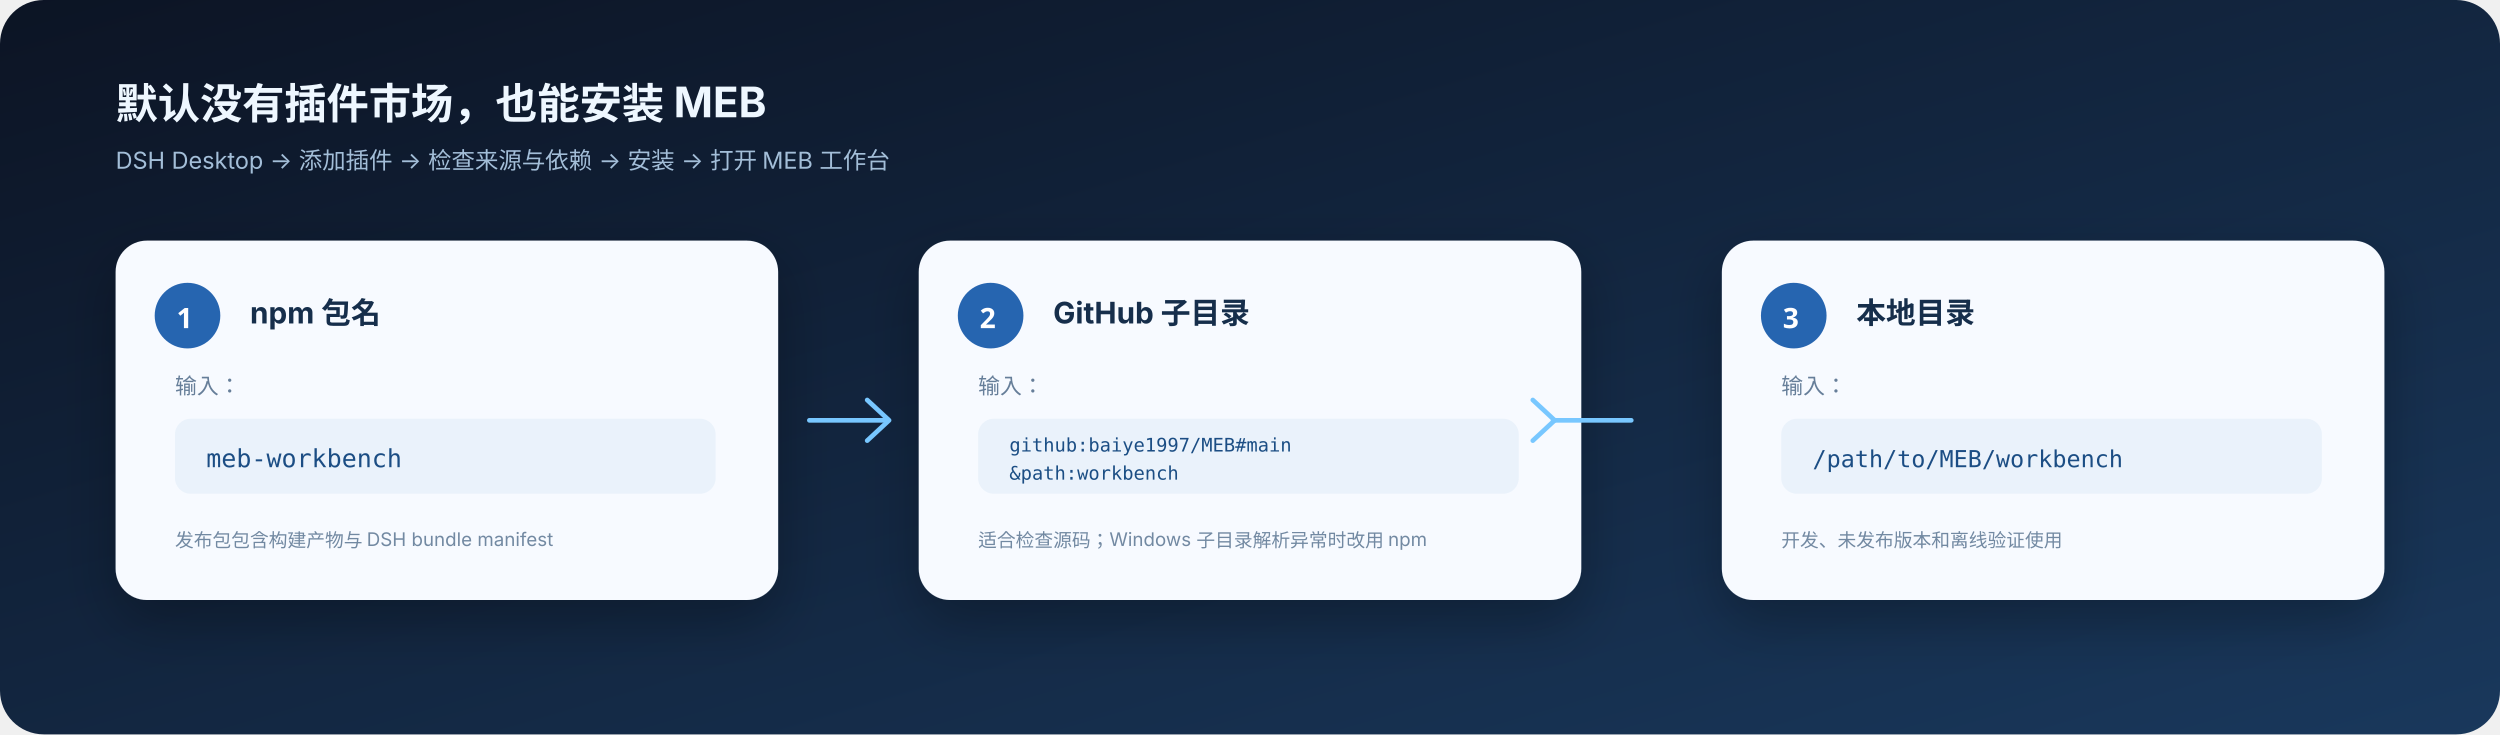
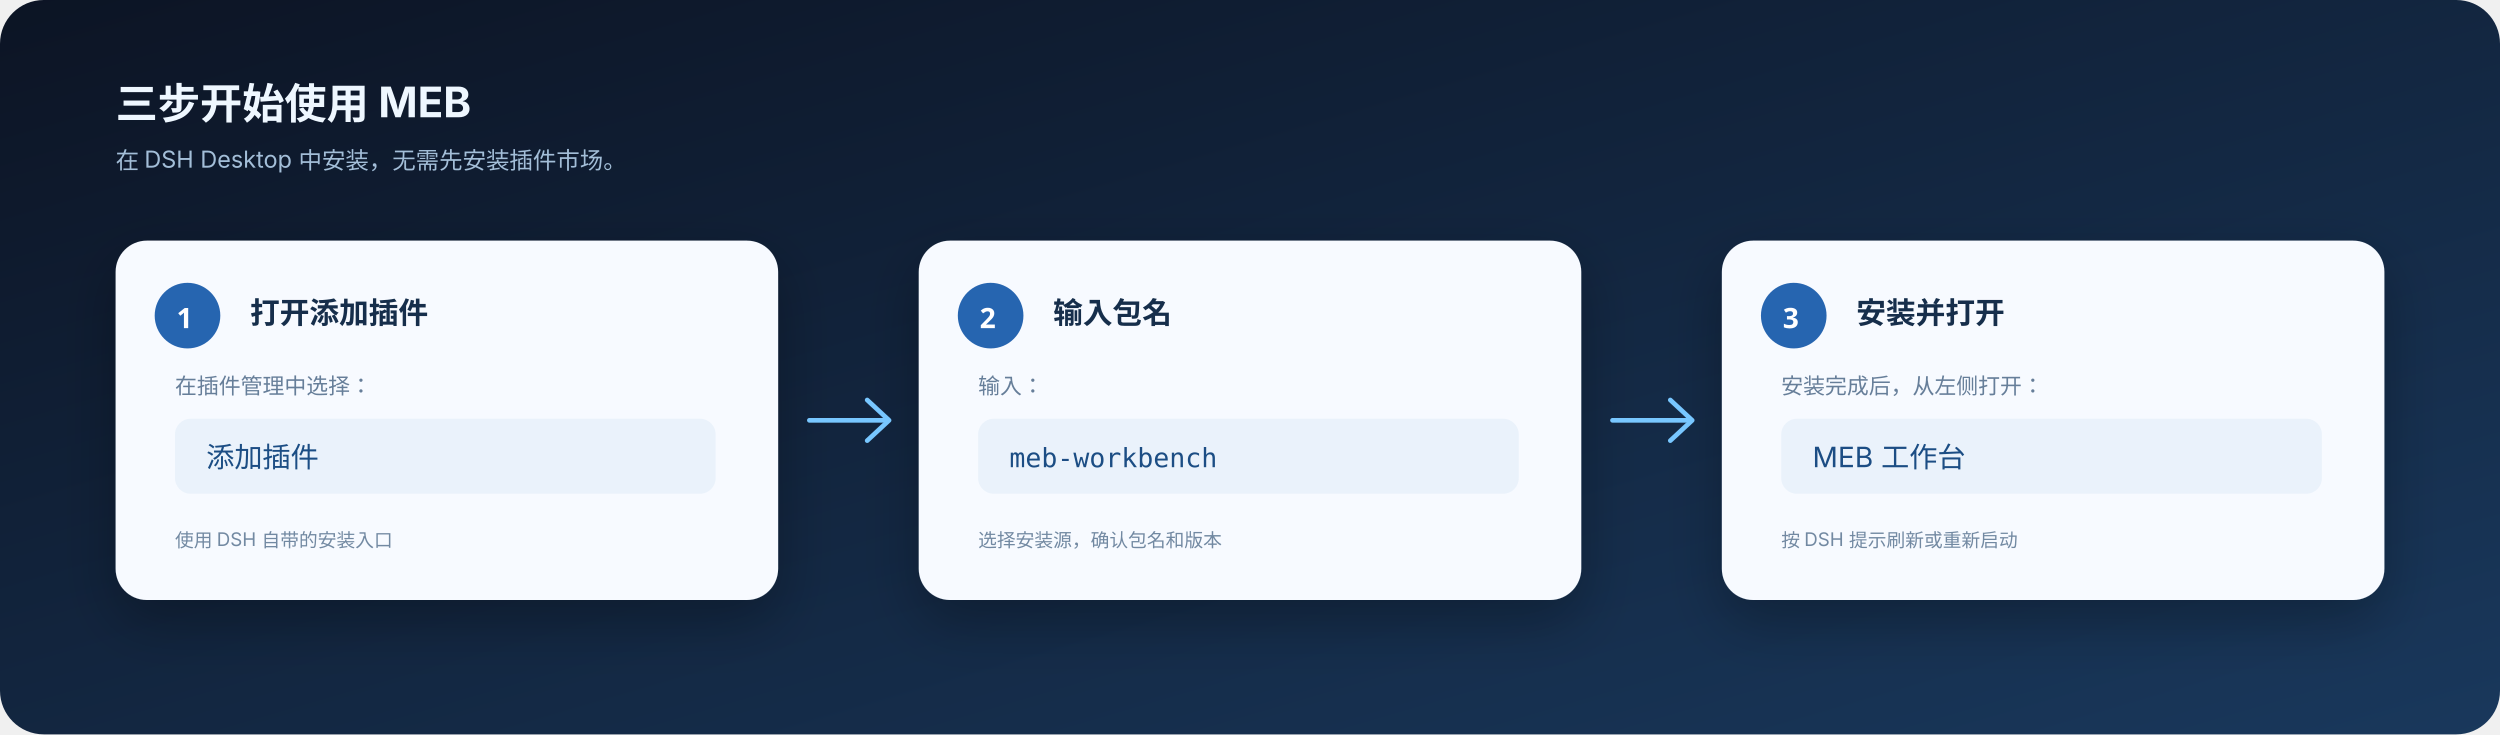
<svg xmlns="http://www.w3.org/2000/svg" viewBox="0 0 1600 470" role="img" aria-labelledby="title desc">
  <defs>
    <linearGradient id="bg" x1="0" y1="0" x2="1" y2="1">
      <stop stop-color="#0c1424" />
      <stop offset="1" stop-color="#19385c" />
    </linearGradient>
    <filter id="shadow" x="-20%" y="-20%" width="140%" height="150%">
      <feDropShadow dx="0" dy="14" stdDeviation="18" flood-color="#000" flood-opacity=".28" />
    </filter>
  </defs>
  <rect width="1600" height="470" rx="28" fill="url(#bg)" />
-   <text x="74" y="76" fill="#eef7ff" font-family="-apple-system,BlinkMacSystemFont,'PingFang SC','Microsoft YaHei',sans-serif" font-size="27" font-weight="700">默认没有插件市场，也能安装 MEB</text>
-   <text x="74" y="108" fill="#a3bed8" font-family="-apple-system,BlinkMacSystemFont,'PingFang SC','Microsoft YaHei',sans-serif" font-size="15">DSH Desktop → 添加插件 → 检查来源与依赖 → 安装 → 打开 MEB 工作台</text>
+   <text x="74" y="76" fill="#eef7ff" font-family="-apple-system,BlinkMacSystemFont,'PingFang SC','Microsoft YaHei',sans-serif" font-size="27" font-weight="700">三步开始使用 MEB</text>
+   <text x="74" y="108" fill="#a3bed8" font-family="-apple-system,BlinkMacSystemFont,'PingFang SC','Microsoft YaHei',sans-serif" font-size="15">在 DSH Desktop 中安装，无需先安装插件市场。</text>
  <g filter="url(#shadow)">
    <rect x="74" y="154" width="424" height="230" rx="20" fill="#f7faff" />
    <circle cx="120" cy="202" r="21" fill="#2865b0" />
    <text x="113" y="210" fill="#fff" font-family="sans-serif" font-size="18" font-weight="700">1</text>
-     <text x="160" y="207" fill="#172f4c" font-family="-apple-system,BlinkMacSystemFont,'PingFang SC','Microsoft YaHei',sans-serif" font-size="19" font-weight="700">npm 包名</text>
-     <text x="112" y="252" fill="#667e99" font-family="-apple-system,BlinkMacSystemFont,'PingFang SC','Microsoft YaHei',sans-serif" font-size="14">输入：</text>
+     <text x="160" y="207" fill="#172f4c" font-family="-apple-system,BlinkMacSystemFont,'PingFang SC','Microsoft YaHei',sans-serif" font-size="19" font-weight="700">打开添加插件</text>
+     <text x="112" y="252" fill="#667e99" font-family="-apple-system,BlinkMacSystemFont,'PingFang SC','Microsoft YaHei',sans-serif" font-size="14">在插件管理中选择：</text>
    <rect x="112" y="268" width="346" height="48" rx="10" fill="#eaf2fb" />
-     <text x="132" y="299" fill="#1b4e84" font-family="ui-monospace,SFMono-Regular,Menlo,monospace" font-size="16">meb-workbench</text>
-     <text x="112" y="350" fill="#7289a2" font-family="-apple-system,BlinkMacSystemFont,'PingFang SC','Microsoft YaHei',sans-serif" font-size="12">发布包包含构建产物与 DSH bundle manifest</text>
+     <text x="132" y="299" fill="#1b4e84" font-family="-apple-system,BlinkMacSystemFont,'PingFang SC','Microsoft YaHei',sans-serif" font-size="18">添加插件</text>
+     <text x="112" y="350" fill="#7289a2" font-family="-apple-system,BlinkMacSystemFont,'PingFang SC','Microsoft YaHei',sans-serif" font-size="12">使用 DSH 自带的安装入口</text>
    <rect x="588" y="154" width="424" height="230" rx="20" fill="#f7faff" />
    <circle cx="634" cy="202" r="21" fill="#2865b0" />
    <text x="627" y="210" fill="#fff" font-family="sans-serif" font-size="18" font-weight="700">2</text>
-     <text x="674" y="207" fill="#172f4c" font-family="-apple-system,BlinkMacSystemFont,'PingFang SC','Microsoft YaHei',sans-serif" font-size="19" font-weight="700">GitHub 子目录</text>
+     <text x="674" y="207" fill="#172f4c" font-family="-apple-system,BlinkMacSystemFont,'PingFang SC','Microsoft YaHei',sans-serif" font-size="19" font-weight="700">输入包名</text>
    <text x="626" y="252" fill="#667e99" font-family="-apple-system,BlinkMacSystemFont,'PingFang SC','Microsoft YaHei',sans-serif" font-size="14">输入：</text>
    <rect x="626" y="268" width="346" height="48" rx="10" fill="#eaf2fb" />
-     <text x="646" y="289" fill="#1b4e84" font-family="ui-monospace,SFMono-Regular,Menlo,monospace" font-size="12">github:baiye1997/MEB#main</text>
-     <text x="646" y="307" fill="#1b4e84" font-family="ui-monospace,SFMono-Regular,Menlo,monospace" font-size="12">&amp;path:workbench</text>
-     <text x="626" y="350" fill="#7289a2" font-family="-apple-system,BlinkMacSystemFont,'PingFang SC','Microsoft YaHei',sans-serif" font-size="12">适合检查源码；Windows 子目录解析异常时改用 npm</text>
+     <text x="646" y="299" fill="#1b4e84" font-family="ui-monospace,SFMono-Regular,Menlo,monospace" font-size="17">meb-workbench</text>
+     <text x="626" y="350" fill="#7289a2" font-family="-apple-system,BlinkMacSystemFont,'PingFang SC','Microsoft YaHei',sans-serif" font-size="12">选择安装源，确认包名和版本</text>
    <rect x="1102" y="154" width="424" height="230" rx="20" fill="#f7faff" />
    <circle cx="1148" cy="202" r="21" fill="#2865b0" />
    <text x="1141" y="210" fill="#fff" font-family="sans-serif" font-size="18" font-weight="700">3</text>
-     <text x="1188" y="207" fill="#172f4c" font-family="-apple-system,BlinkMacSystemFont,'PingFang SC','Microsoft YaHei',sans-serif" font-size="19" font-weight="700">本地目录</text>
-     <text x="1140" y="252" fill="#667e99" font-family="-apple-system,BlinkMacSystemFont,'PingFang SC','Microsoft YaHei',sans-serif" font-size="14">输入：</text>
+     <text x="1188" y="207" fill="#172f4c" font-family="-apple-system,BlinkMacSystemFont,'PingFang SC','Microsoft YaHei',sans-serif" font-size="19" font-weight="700">安装并打开</text>
+     <text x="1140" y="252" fill="#667e99" font-family="-apple-system,BlinkMacSystemFont,'PingFang SC','Microsoft YaHei',sans-serif" font-size="14">安装完成后，从左侧打开：</text>
    <rect x="1140" y="268" width="346" height="48" rx="10" fill="#eaf2fb" />
-     <text x="1160" y="299" fill="#1b4e84" font-family="ui-monospace,SFMono-Regular,Menlo,monospace" font-size="15">/path/to/MEB/workbench</text>
-     <text x="1140" y="350" fill="#7289a2" font-family="-apple-system,BlinkMacSystemFont,'PingFang SC','Microsoft YaHei',sans-serif" font-size="12">开发、未发布版本和离线验证使用</text>
+     <text x="1160" y="299" fill="#1b4e84" font-family="-apple-system,BlinkMacSystemFont,'PingFang SC','Microsoft YaHei',sans-serif" font-size="18">MEB 工作台</text>
+     <text x="1140" y="350" fill="#7289a2" font-family="-apple-system,BlinkMacSystemFont,'PingFang SC','Microsoft YaHei',sans-serif" font-size="12">按 DSH 提示刷新或重新启动</text>
  </g>
-   <path d="M518 269h50m426 0h50" stroke="#78c7ff" stroke-width="3" stroke-linecap="round" />
-   <path d="m555 256 14 13-14 13m426-26 14 13-14 13" fill="none" stroke="#78c7ff" stroke-width="3" stroke-linecap="round" stroke-linejoin="round" />
+   <path d="M518 269h50M1032 269h50" stroke="#78c7ff" stroke-width="3" stroke-linecap="round" />
+   <path d="M555 256l14 13-14 13M1069 256l14 13-14 13" fill="none" stroke="#78c7ff" stroke-width="3" stroke-linecap="round" stroke-linejoin="round" />
</svg>
